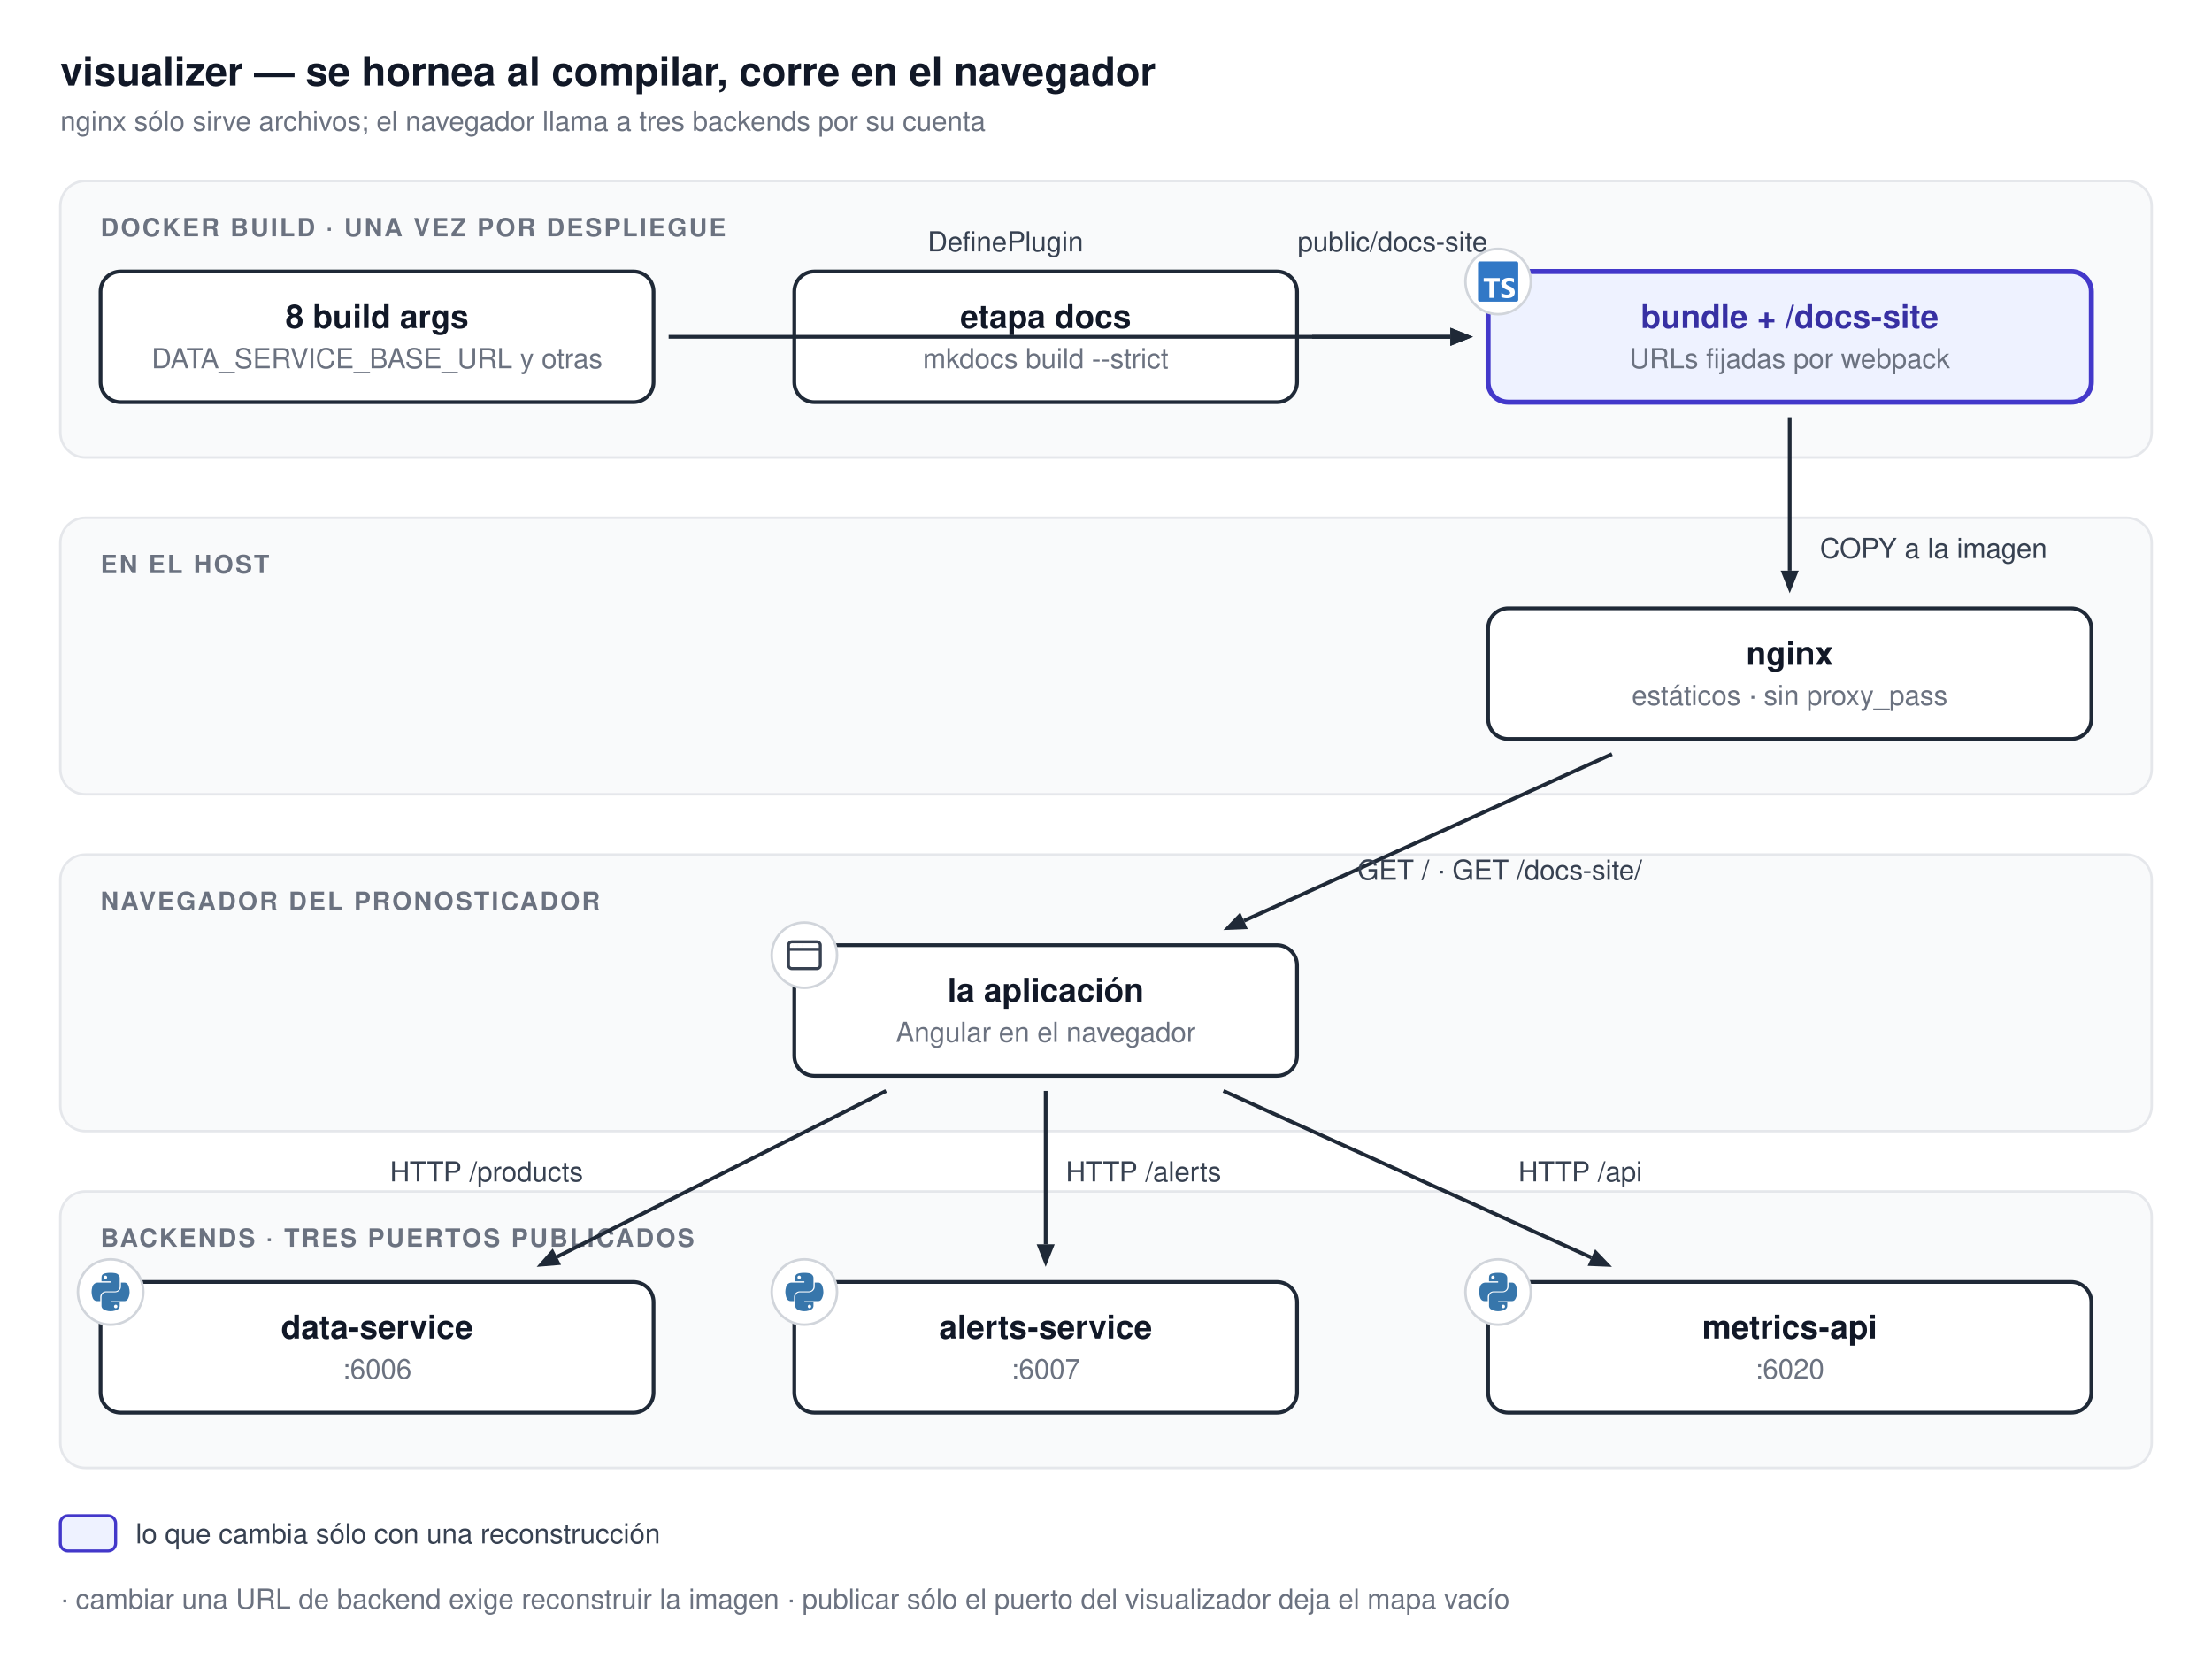
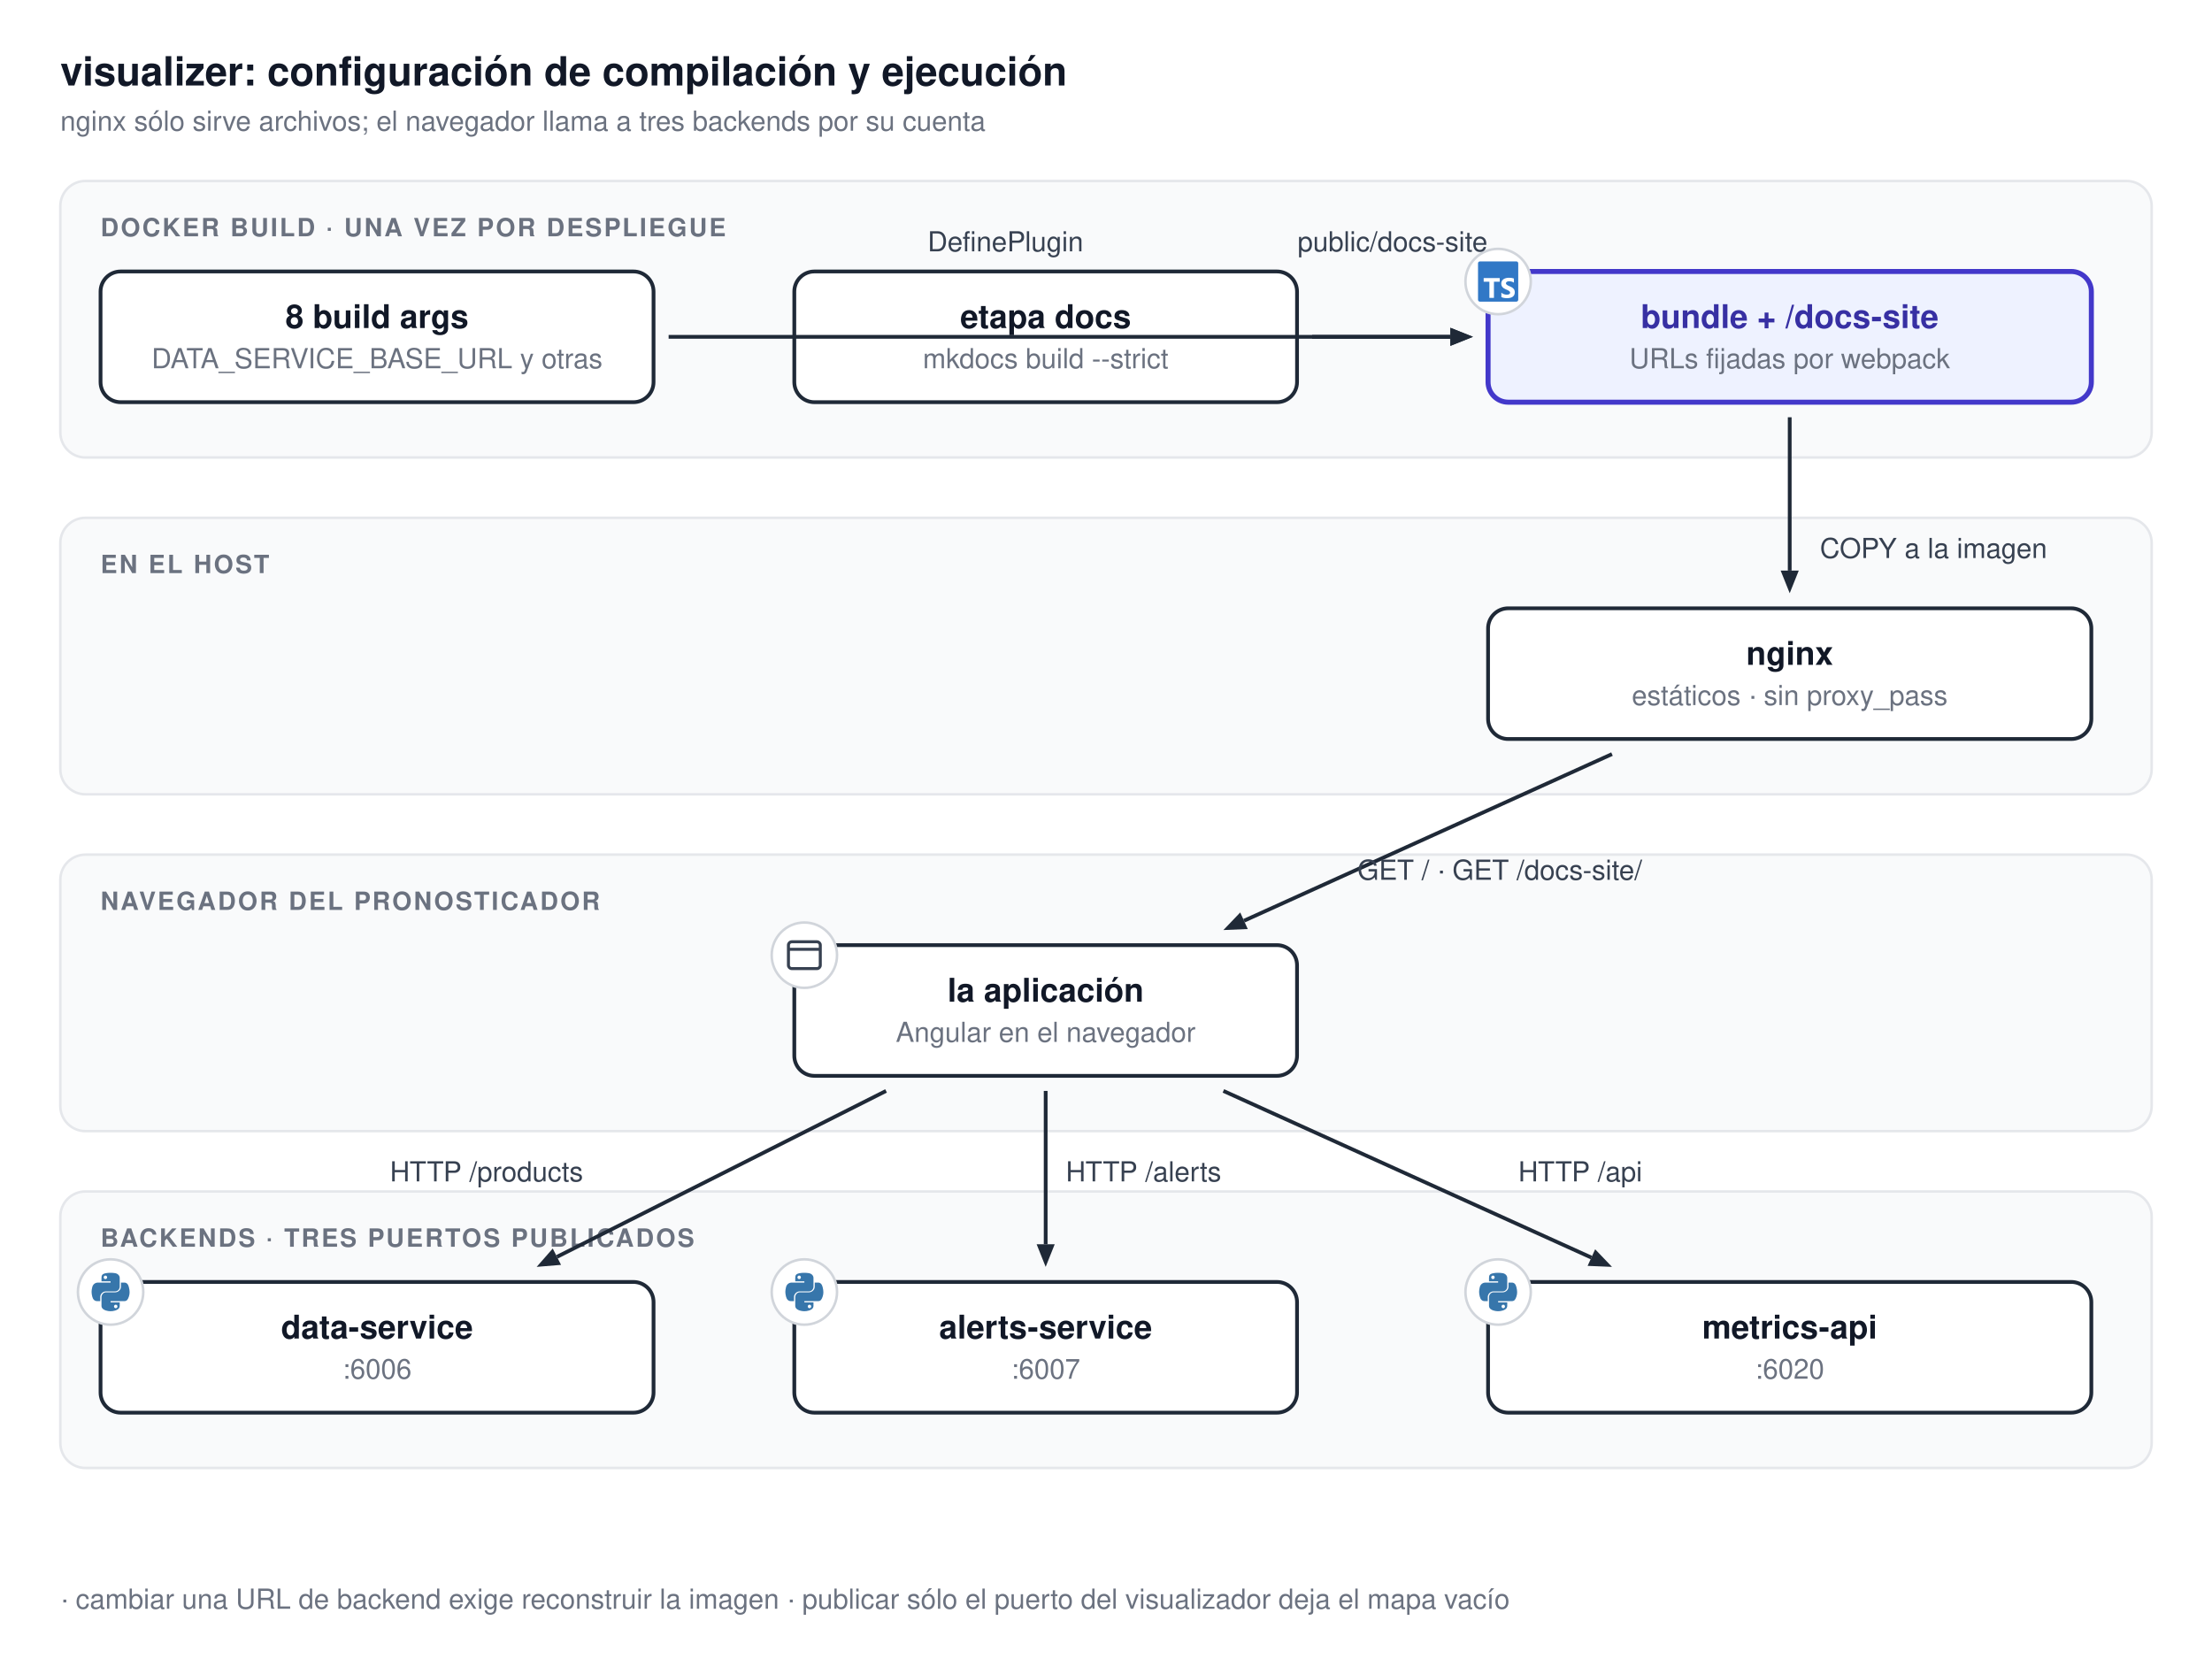
<svg xmlns="http://www.w3.org/2000/svg" viewBox="0 0 880 660" font-family="system-ui, 'Segoe UI', Helvetica, Arial, sans-serif">
  <rect width="880" height="660" fill="#ffffff" />
-   <text x="24" y="34" font-size="16" font-weight="600" fill="#111827">visualizer — se hornea al compilar, corre en el navegador</text>
+   <text x="24" y="34" font-size="16" font-weight="600" fill="#111827">visualizer: configuración de compilación y ejecución</text>
  <text x="24" y="52" font-size="11" fill="#6b7280">nginx sólo sirve archivos; el navegador llama a tres backends por su cuenta</text>
  <rect x="24" y="72" width="832" height="110" rx="10" fill="#f9fafb" stroke="#e5e7eb" />
  <text x="40" y="94" font-size="10" font-weight="600" letter-spacing="0.08em" fill="#6b7280">DOCKER BUILD · UNA VEZ POR DESPLIEGUE</text>
  <rect x="24" y="206" width="832" height="110" rx="10" fill="#f9fafb" stroke="#e5e7eb" />
  <text x="40" y="228" font-size="10" font-weight="600" letter-spacing="0.08em" fill="#6b7280">EN EL HOST</text>
  <rect x="24" y="340" width="832" height="110" rx="10" fill="#f9fafb" stroke="#e5e7eb" />
  <text x="40" y="362" font-size="10" font-weight="600" letter-spacing="0.08em" fill="#6b7280">NAVEGADOR DEL PRONOSTICADOR</text>
  <rect x="24" y="474" width="832" height="110" rx="10" fill="#f9fafb" stroke="#e5e7eb" />
  <text x="40" y="496" font-size="10" font-weight="600" letter-spacing="0.08em" fill="#6b7280">BACKENDS · TRES PUERTOS PUBLICADOS</text>
  <rect x="40" y="108" width="220" height="52" rx="8" fill="#ffffff" stroke="#1f2937" stroke-width="1.5" />
  <text x="150.0" y="130.5" font-size="13" font-weight="600" fill="#111827" text-anchor="middle">8 build args</text>
  <text x="150.0" y="146.5" font-size="11" fill="#6b7280" text-anchor="middle">DATA_SERVICE_BASE_URL y otras</text>
  <rect x="316" y="108" width="200" height="52" rx="8" fill="#ffffff" stroke="#1f2937" stroke-width="1.5" />
  <text x="416.0" y="130.5" font-size="13" font-weight="600" fill="#111827" text-anchor="middle">etapa docs</text>
  <text x="416.0" y="146.5" font-size="11" fill="#6b7280" text-anchor="middle">mkdocs build --strict</text>
  <rect x="592" y="108" width="240" height="52" rx="8" fill="#eef2ff" stroke="#4338ca" stroke-width="2" />
  <text x="712.0" y="130.5" font-size="13" font-weight="600" fill="#3730a3" text-anchor="middle">bundle + /docs-site</text>
  <text x="712.0" y="146.5" font-size="11" fill="#6b7280" text-anchor="middle">URLs fijadas por webpack</text>
  <circle cx="596" cy="112" r="13" fill="#ffffff" stroke="#d1d5db" />
-   <g transform="translate(588.0 104.0) scale(0.6667)">
+   <g transform="translate(588 104) scale(0.6667)">
    <path fill="#3178C6" d="M1.125 0C.502 0 0 .502 0 1.125v21.75C0 23.498.502 24 1.125 24h21.75c.623 0 1.125-.502 1.125-1.125V1.125C24 .502 23.498 0 22.875 0zm17.363 9.75c.612 0 1.154.037 1.627.111a6.38 6.38 0 0 1 1.306.34v2.458a3.95 3.95 0 0 0-.643-.361 5.093 5.093 0 0 0-.717-.26 5.453 5.453 0 0 0-1.426-.2c-.3 0-.573.028-.819.086a2.1 2.1 0 0 0-.623.242c-.17.104-.3.229-.393.374a.888.888 0 0 0-.14.49c0 .196.053.373.156.529.104.156.252.304.443.444s.423.276.696.41c.273.135.582.274.926.416.47.197.892.407 1.266.628.374.222.695.473.963.753.268.279.472.598.614.957.142.359.214.776.214 1.253 0 .657-.125 1.21-.373 1.656a3.033 3.033 0 0 1-1.012 1.085 4.38 4.38 0 0 1-1.487.596c-.566.12-1.163.18-1.79.18a9.916 9.916 0 0 1-1.84-.164 5.544 5.544 0 0 1-1.512-.493v-2.63a5.033 5.033 0 0 0 3.237 1.2c.333 0 .624-.03.872-.09.249-.06.456-.144.623-.25.166-.108.29-.234.373-.38a1.023 1.023 0 0 0-.074-1.089 2.12 2.12 0 0 0-.537-.5 5.597 5.597 0 0 0-.807-.444 27.72 27.72 0 0 0-1.007-.436c-.918-.383-1.602-.852-2.053-1.405-.45-.553-.676-1.222-.676-2.005 0-.614.123-1.141.369-1.582.246-.441.58-.804 1.004-1.089a4.494 4.494 0 0 1 1.47-.629 7.536 7.536 0 0 1 1.77-.201zm-15.113.188h9.563v2.166H9.506v9.646H6.789v-9.646H3.375z" />
  </g>
  <rect x="592" y="242" width="240" height="52" rx="8" fill="#ffffff" stroke="#1f2937" stroke-width="1.5" />
  <text x="712.0" y="264.5" font-size="13" font-weight="600" fill="#111827" text-anchor="middle">nginx</text>
  <text x="712.0" y="280.5" font-size="11" fill="#6b7280" text-anchor="middle">estáticos · sin proxy_pass</text>
  <rect x="316" y="376" width="200" height="52" rx="8" fill="#ffffff" stroke="#1f2937" stroke-width="1.5" />
  <text x="416.0" y="398.5" font-size="13" font-weight="600" fill="#111827" text-anchor="middle">la aplicación</text>
  <text x="416.0" y="414.5" font-size="11" fill="#6b7280" text-anchor="middle">Angular en el navegador</text>
  <circle cx="320" cy="380" r="13" fill="#ffffff" stroke="#d1d5db" />
-   <g transform="translate(312.0 372.0) scale(0.6667)" fill="none" stroke="#374151" stroke-width="1.8" stroke-linejoin="round">
+   <g transform="translate(312 372) scale(0.6667)" fill="none" stroke="#374151" stroke-width="1.8" stroke-linejoin="round">
    <rect x="2.5" y="4" width="19" height="16" rx="2" />
    <path d="M2.5 8.5h19M5.5 6.3h.01M8 6.3h.01M10.5 6.3h.01" />
  </g>
  <rect x="40" y="510" width="220" height="52" rx="8" fill="#ffffff" stroke="#1f2937" stroke-width="1.5" />
  <text x="150.0" y="532.5" font-size="13" font-weight="600" fill="#111827" text-anchor="middle">data-service</text>
  <text x="150.0" y="548.5" font-size="11" fill="#6b7280" text-anchor="middle">:6006</text>
  <circle cx="44" cy="514" r="13" fill="#ffffff" stroke="#d1d5db" />
-   <g transform="translate(36.0 506.0) scale(0.125)">
+   <g transform="translate(36 506) scale(0.125)">
    <path fill="#3776AB" d="M49.33 62h29.159C86.606 62 93 55.132 93 46.981V19.183c0-7.912-6.632-13.856-14.555-15.176-5.014-.835-10.195-1.215-15.187-1.191-4.99.023-9.612.448-13.805 1.191C37.098 6.188 35 10.758 35 19.183V30h29v4H23.776c-8.484 0-15.914 5.108-18.237 14.811-2.681 11.12-2.8 17.919 0 29.53C7.614 86.983 12.569 93 21.054 93H31V79.952C31 70.315 39.428 62 49.33 62zm-1.838-39.11c-3.026 0-5.478-2.479-5.478-5.545 0-3.079 2.451-5.581 5.478-5.581 3.015 0 5.479 2.502 5.479 5.581-.001 3.066-2.465 5.545-5.479 5.545zm74.789 25.921C120.183 40.363 116.178 34 107.682 34H97v12.981C97 57.031 88.206 65 78.489 65H49.33C41.342 65 35 72.326 35 80.326v27.8c0 7.91 6.745 12.564 14.462 14.834 9.242 2.717 17.994 3.208 29.051 0C85.862 120.831 93 116.549 93 108.126V97H64v-4h43.682c8.484 0 11.647-5.776 14.599-14.66 3.047-9.145 2.916-17.799 0-29.529zm-41.955 55.606c3.027 0 5.479 2.479 5.479 5.547 0 3.076-2.451 5.579-5.479 5.579-3.015 0-5.478-2.502-5.478-5.579 0-3.068 2.463-5.547 5.478-5.547z" />
  </g>
  <rect x="316" y="510" width="200" height="52" rx="8" fill="#ffffff" stroke="#1f2937" stroke-width="1.5" />
  <text x="416.0" y="532.5" font-size="13" font-weight="600" fill="#111827" text-anchor="middle">alerts-service</text>
  <text x="416.0" y="548.5" font-size="11" fill="#6b7280" text-anchor="middle">:6007</text>
  <circle cx="320" cy="514" r="13" fill="#ffffff" stroke="#d1d5db" />
-   <g transform="translate(312.0 506.0) scale(0.125)">
+   <g transform="translate(312 506) scale(0.125)">
    <path fill="#3776AB" d="M49.33 62h29.159C86.606 62 93 55.132 93 46.981V19.183c0-7.912-6.632-13.856-14.555-15.176-5.014-.835-10.195-1.215-15.187-1.191-4.99.023-9.612.448-13.805 1.191C37.098 6.188 35 10.758 35 19.183V30h29v4H23.776c-8.484 0-15.914 5.108-18.237 14.811-2.681 11.12-2.8 17.919 0 29.53C7.614 86.983 12.569 93 21.054 93H31V79.952C31 70.315 39.428 62 49.33 62zm-1.838-39.11c-3.026 0-5.478-2.479-5.478-5.545 0-3.079 2.451-5.581 5.478-5.581 3.015 0 5.479 2.502 5.479 5.581-.001 3.066-2.465 5.545-5.479 5.545zm74.789 25.921C120.183 40.363 116.178 34 107.682 34H97v12.981C97 57.031 88.206 65 78.489 65H49.33C41.342 65 35 72.326 35 80.326v27.8c0 7.91 6.745 12.564 14.462 14.834 9.242 2.717 17.994 3.208 29.051 0C85.862 120.831 93 116.549 93 108.126V97H64v-4h43.682c8.484 0 11.647-5.776 14.599-14.66 3.047-9.145 2.916-17.799 0-29.529zm-41.955 55.606c3.027 0 5.479 2.479 5.479 5.547 0 3.076-2.451 5.579-5.479 5.579-3.015 0-5.478-2.502-5.478-5.579 0-3.068 2.463-5.547 5.478-5.547z" />
  </g>
  <rect x="592" y="510" width="240" height="52" rx="8" fill="#ffffff" stroke="#1f2937" stroke-width="1.5" />
  <text x="712.0" y="532.5" font-size="13" font-weight="600" fill="#111827" text-anchor="middle">metrics-api</text>
  <text x="712.0" y="548.5" font-size="11" fill="#6b7280" text-anchor="middle">:6020</text>
  <circle cx="596" cy="514" r="13" fill="#ffffff" stroke="#d1d5db" />
-   <g transform="translate(588.0 506.0) scale(0.125)">
+   <g transform="translate(588 506) scale(0.125)">
    <path fill="#3776AB" d="M49.33 62h29.159C86.606 62 93 55.132 93 46.981V19.183c0-7.912-6.632-13.856-14.555-15.176-5.014-.835-10.195-1.215-15.187-1.191-4.99.023-9.612.448-13.805 1.191C37.098 6.188 35 10.758 35 19.183V30h29v4H23.776c-8.484 0-15.914 5.108-18.237 14.811-2.681 11.12-2.8 17.919 0 29.53C7.614 86.983 12.569 93 21.054 93H31V79.952C31 70.315 39.428 62 49.33 62zm-1.838-39.11c-3.026 0-5.478-2.479-5.478-5.545 0-3.079 2.451-5.581 5.478-5.581 3.015 0 5.479 2.502 5.479 5.581-.001 3.066-2.465 5.545-5.479 5.545zm74.789 25.921C120.183 40.363 116.178 34 107.682 34H97v12.981C97 57.031 88.206 65 78.489 65H49.33C41.342 65 35 72.326 35 80.326v27.8c0 7.91 6.745 12.564 14.462 14.834 9.242 2.717 17.994 3.208 29.051 0C85.862 120.831 93 116.549 93 108.126V97H64v-4h43.682c8.484 0 11.647-5.776 14.599-14.66 3.047-9.145 2.916-17.799 0-29.529zm-41.955 55.606c3.027 0 5.479 2.479 5.479 5.547 0 3.076-2.451 5.579-5.479 5.579-3.015 0-5.478-2.502-5.478-5.579 0-3.068 2.463-5.547 5.478-5.547z" />
  </g>
  <line x1="266.0" y1="134.0" x2="577.0" y2="134.0" stroke="#1f2937" stroke-width="1.5" />
  <polygon points="586.0,134.0 577.0,137.6 577.0,130.4" fill="#1f2937" />
  <text x="400.0" y="100.0" font-size="11" fill="#374151" text-anchor="middle">DefinePlugin</text>
  <line x1="522.0" y1="134.0" x2="577.0" y2="134.0" stroke="#1f2937" stroke-width="1.5" />
  <polygon points="586.0,134.0 577.0,137.6 577.0,130.4" fill="#1f2937" />
  <text x="554.0" y="100.0" font-size="11" fill="#374151" text-anchor="middle">public/docs-site</text>
  <line x1="712.0" y1="166.0" x2="712.0" y2="227.0" stroke="#1f2937" stroke-width="1.5" />
  <polygon points="712.0,236.0 708.4,227.0 715.6,227.0" fill="#1f2937" />
  <text x="724.0" y="222.0" font-size="11" fill="#374151" text-anchor="start">COPY a la imagen</text>
  <line x1="641.3" y1="300.0" x2="494.9" y2="366.3" stroke="#1f2937" stroke-width="1.5" />
  <polygon points="486.7,370.0 493.4,363.0 496.4,369.6" fill="#1f2937" />
  <text x="540.0" y="350.0" font-size="11" fill="#374151" text-anchor="start">GET / · GET /docs-site/</text>
  <line x1="352.5" y1="434.0" x2="221.6" y2="500.0" stroke="#1f2937" stroke-width="1.5" />
  <polygon points="213.5,504.0 219.9,496.7 223.2,503.2" fill="#1f2937" />
  <text x="232.0" y="470.0" font-size="11" fill="#374151" text-anchor="end">HTTP /products</text>
  <line x1="416.0" y1="434.0" x2="416.0" y2="495.0" stroke="#1f2937" stroke-width="1.5" />
  <polygon points="416.0,504.0 412.4,495.0 419.6,495.0" fill="#1f2937" />
  <text x="424.0" y="470.0" font-size="11" fill="#374151" text-anchor="start">HTTP /alerts</text>
  <line x1="486.7" y1="434.0" x2="633.1" y2="500.3" stroke="#1f2937" stroke-width="1.5" />
  <polygon points="641.3,504.0 631.6,503.6 634.6,497.0" fill="#1f2937" />
  <text x="604.0" y="470.0" font-size="11" fill="#374151" text-anchor="start">HTTP /api</text>
-   <rect x="24.0" y="603" width="22" height="14" rx="3" fill="#eef2ff" stroke="#4338ca" stroke-width="1.2" />
-   <text x="54.0" y="614" font-size="11" fill="#374151">lo que cambia sólo con una reconstrucción</text>
  <text x="24" y="640" font-size="11" fill="#6b7280">· cambiar una URL de backend exige reconstruir la imagen · publicar sólo el puerto del visualizador deja el mapa vacío</text>
</svg>
